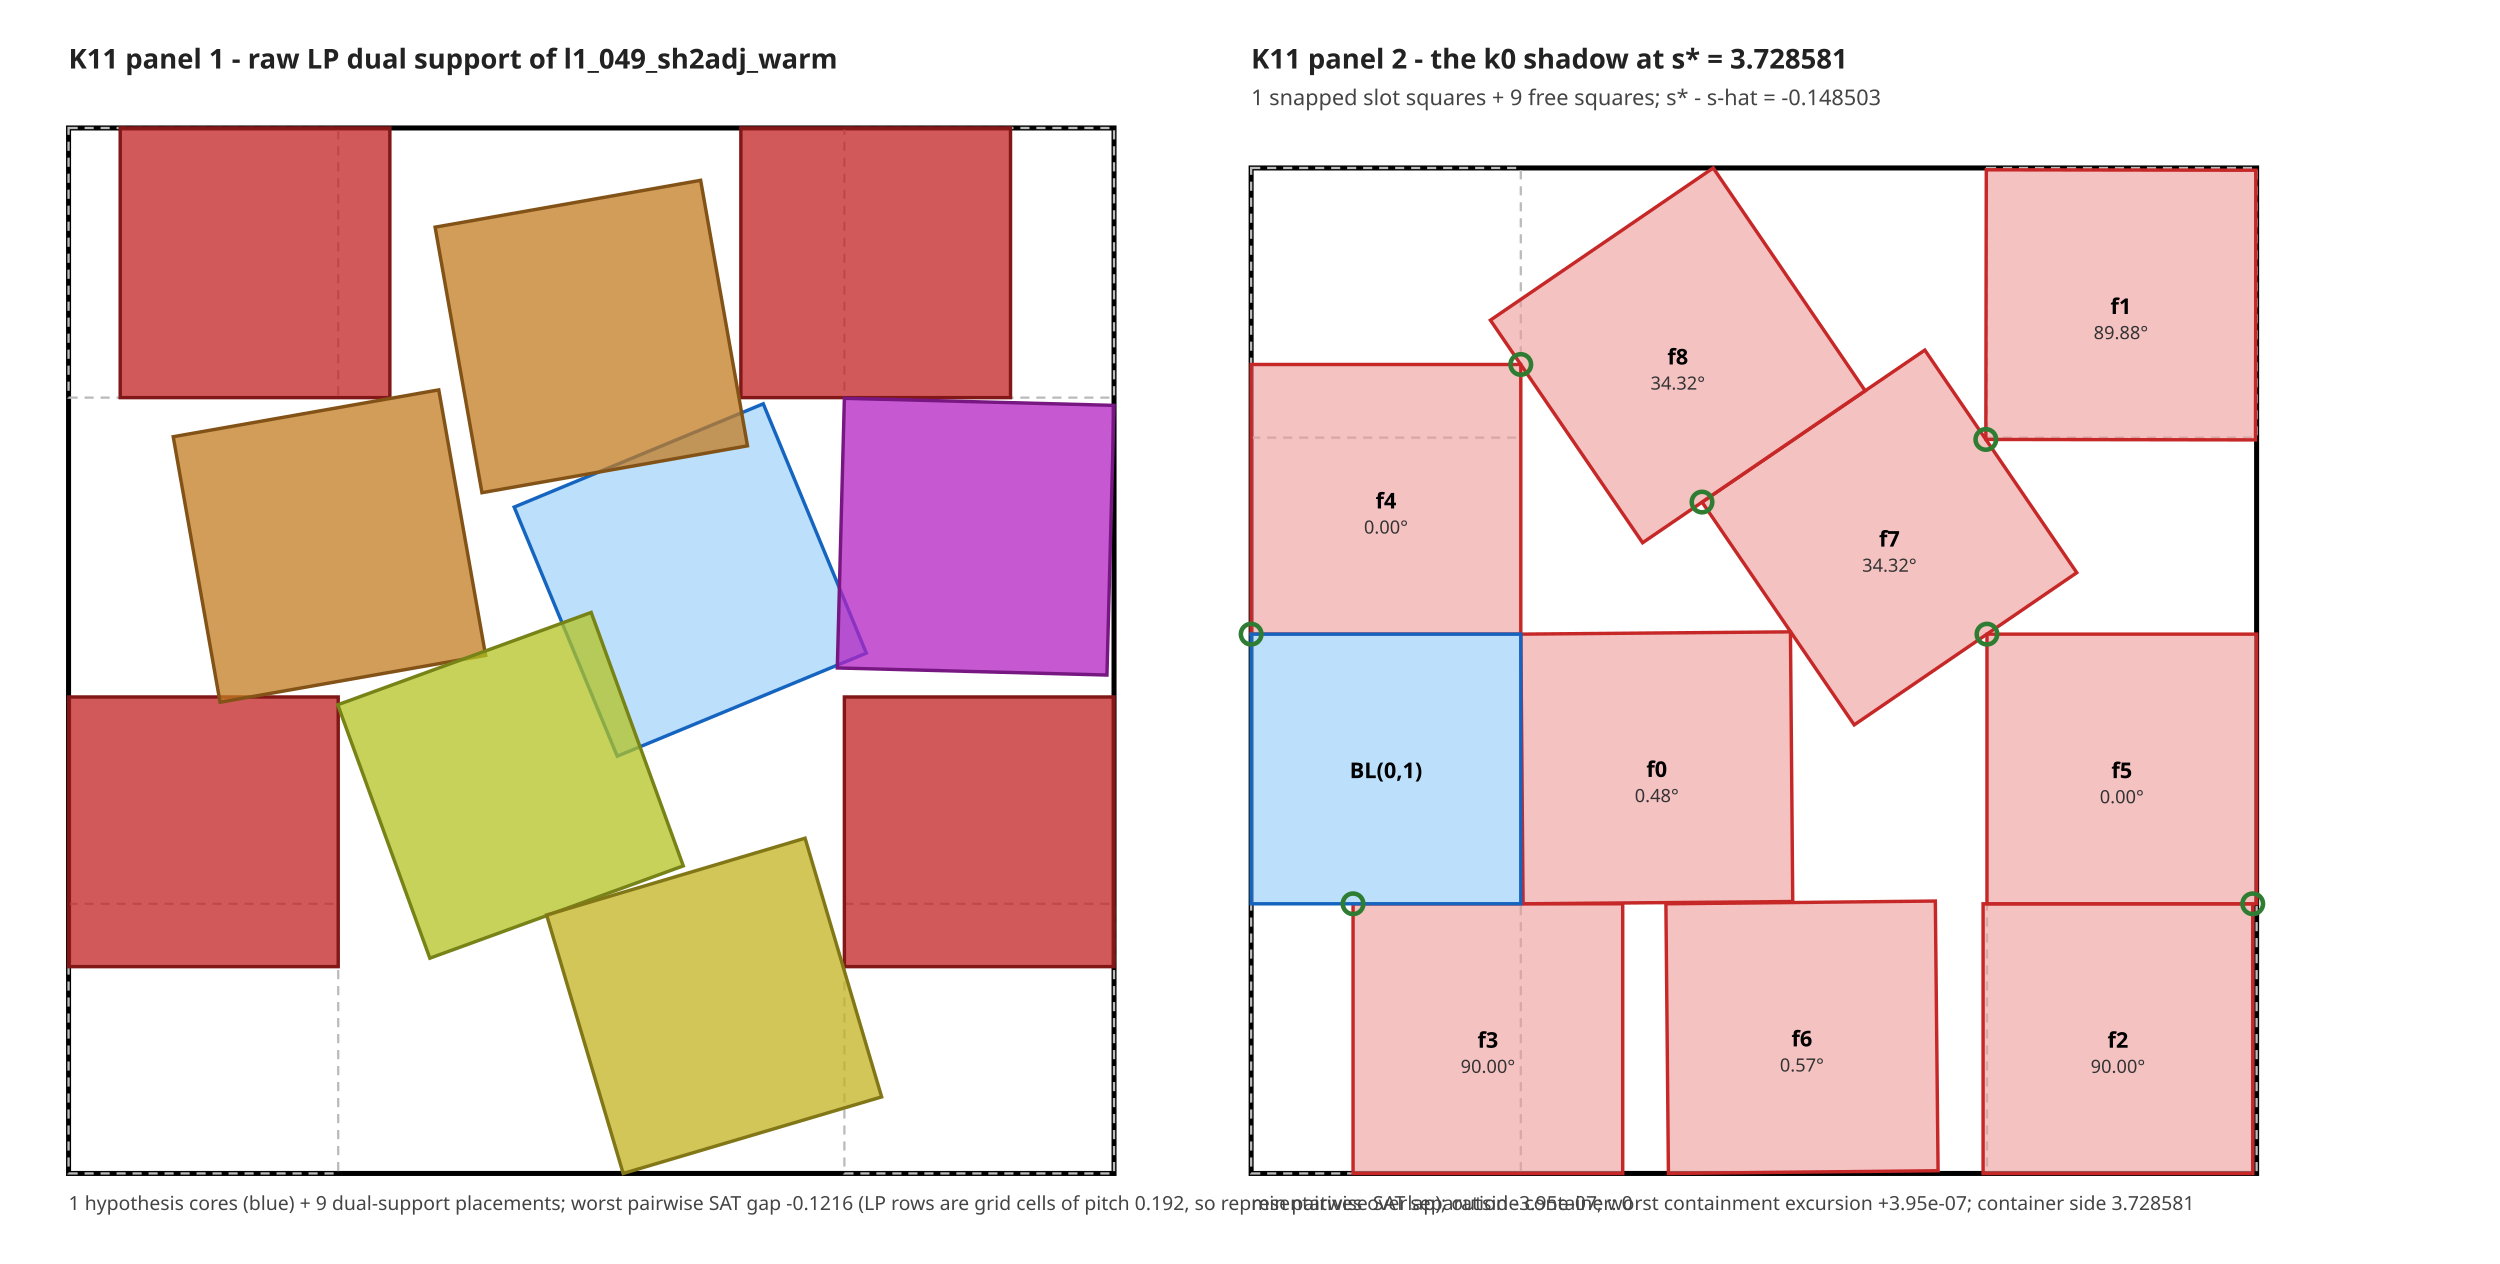
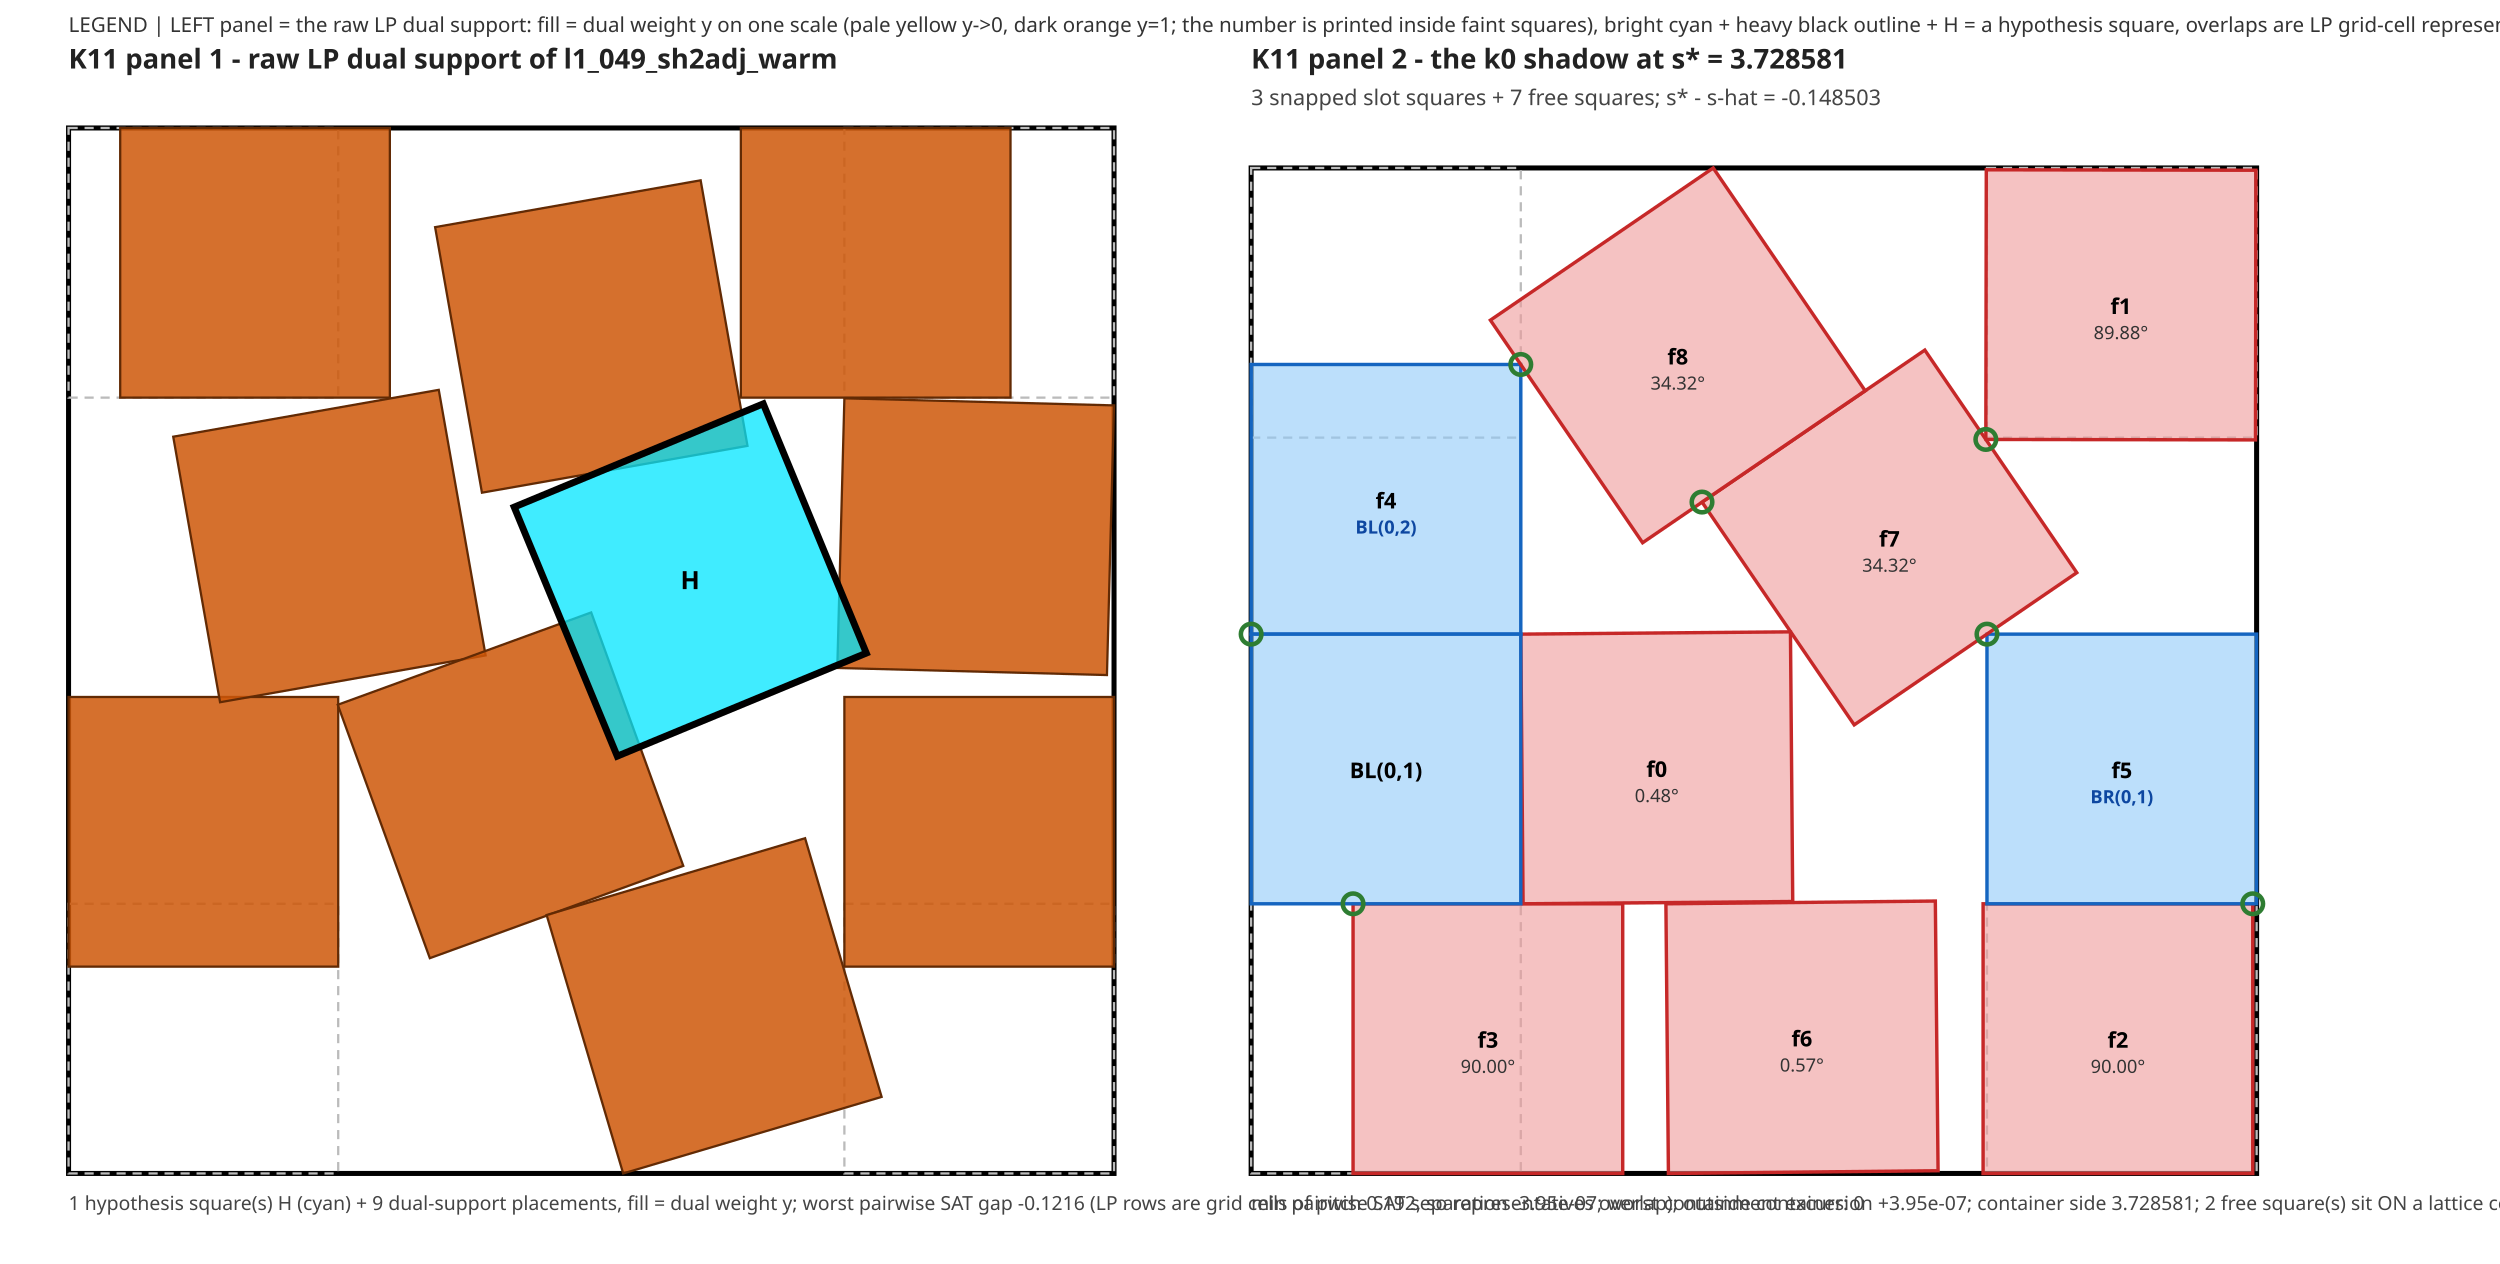
<svg xmlns="http://www.w3.org/2000/svg" width="1094" height="553" font-family="Segoe UI, sans-serif" style="background:#fff">
+   <text x="30.0" y="14.0" font-size="9" fill="#333" text-anchor="start">LEGEND  |  LEFT panel = the raw LP dual support: fill = dual weight y on one scale (pale yellow y-&gt;0, dark orange y=1; the number is printed inside faint squares), bright cyan + heavy black outline + H = a hypothesis square, overlaps are LP grid-cell representatives.  |  RIGHT panel = the minimised packing at s*: blue = slot square (named cell), red = free square (f-index + tilt), green ring = contact at gap &lt; 1e-6.</text>
  <text x="30.0" y="30.0" font-size="12" fill="#222" text-anchor="start" font-weight="bold">K11 panel 1 - raw LP dual support of l1_049_sh2adj_warm</text>
  <rect x="30" y="56.0" width="457.5" height="457.5" fill="none" stroke="#000" stroke-width="2.2" />
  <rect x="30.0" y="395.5" width="118" height="118" fill="none" stroke="#bbb" stroke-width="1" stroke-dasharray="4,3" />
  <rect x="369.5" y="395.5" width="118" height="118" fill="none" stroke="#bbb" stroke-width="1" stroke-dasharray="4,3" />
  <rect x="30.0" y="56.0" width="118" height="118" fill="none" stroke="#bbb" stroke-width="1" stroke-dasharray="4,3" />
  <rect x="369.5" y="56.0" width="118" height="118" fill="none" stroke="#bbb" stroke-width="1" stroke-dasharray="4,3" />
-   <polygon points="270.1,330.9 379.1,285.8 334.0,176.7 225.0,221.9" fill="#90caf9" fill-opacity="0.60" stroke="#1565c0" stroke-width="1.5" />
-   <polygon points="30.0,423.0 148.0,423.0 148.0,305.0 30.0,305.0" fill="hsl(0,70%,45%)" fill-opacity="0.75" stroke="hsl(0,70%,30%)" stroke-width="1.5" />
-   <polygon points="52.6,174.0 170.6,174.0 170.6,56.0 52.6,56.0" fill="hsl(0,70%,45%)" fill-opacity="0.75" stroke="hsl(0,70%,30%)" stroke-width="1.5" />
-   <polygon points="324.2,174.0 442.2,174.0 442.2,56.0 324.2,56.0" fill="hsl(0,70%,45%)" fill-opacity="0.75" stroke="hsl(0,70%,30%)" stroke-width="1.5" />
-   <polygon points="369.5,423.0 487.5,423.0 487.5,305.0 369.5,305.0" fill="hsl(0,70%,45%)" fill-opacity="0.75" stroke="hsl(0,70%,30%)" stroke-width="1.5" />
-   <polygon points="96.3,307.3 212.5,286.8 192.0,170.6 75.8,191.1" fill="hsl(33,70%,45%)" fill-opacity="0.75" stroke="hsl(33,70%,30%)" stroke-width="1.5" />
-   <polygon points="210.9,215.6 327.1,195.1 306.6,78.9 190.4,99.4" fill="hsl(33,70%,45%)" fill-opacity="0.75" stroke="hsl(33,70%,30%)" stroke-width="1.5" />
-   <polygon points="188.1,419.3 299.0,378.9 258.7,268.0 147.8,308.4" fill="hsl(66,70%,45%)" fill-opacity="0.75" stroke="hsl(66,70%,30%)" stroke-width="1.5" />
-   <polygon points="484.4,295.4 487.5,177.4 369.5,174.3 366.4,292.3" fill="hsl(294,70%,45%)" fill-opacity="0.75" stroke="hsl(294,70%,30%)" stroke-width="1.5" />
-   <polygon points="272.7,513.5 385.8,480.0 352.3,366.8 239.2,400.4" fill="hsl(54,70%,45%)" fill-opacity="0.75" stroke="hsl(54,70%,30%)" stroke-width="1.5" />
-   <text x="30.0" y="529.5" font-size="8.5" fill="#444" text-anchor="start">1 hypothesis cores (blue) + 9 dual-support placements; worst pairwise SAT gap -0.1216 (LP rows are grid cells of pitch 0.192, so representatives overlap); outside container: 0</text>
+   <polygon points="30.0,423.0 148.0,423.0 148.0,305.0 30.0,305.0" fill="hsl(24,92%,42%)" fill-opacity="0.85" stroke="hsl(24,92%,20%)" stroke-width="1.0" />
+   <polygon points="52.6,174.0 170.6,174.0 170.6,56.0 52.6,56.0" fill="hsl(24,92%,42%)" fill-opacity="0.85" stroke="hsl(24,92%,20%)" stroke-width="1.0" />
+   <polygon points="324.2,174.0 442.2,174.0 442.2,56.0 324.2,56.0" fill="hsl(24,92%,42%)" fill-opacity="0.85" stroke="hsl(24,92%,20%)" stroke-width="1.0" />
+   <polygon points="369.5,423.0 487.5,423.0 487.5,305.0 369.5,305.0" fill="hsl(24,92%,42%)" fill-opacity="0.85" stroke="hsl(24,92%,20%)" stroke-width="1.0" />
+   <polygon points="96.3,307.3 212.5,286.8 192.0,170.6 75.8,191.1" fill="hsl(24,92%,42%)" fill-opacity="0.85" stroke="hsl(24,92%,20%)" stroke-width="1.0" />
+   <polygon points="210.9,215.6 327.1,195.1 306.6,78.9 190.4,99.4" fill="hsl(24,92%,42%)" fill-opacity="0.85" stroke="hsl(24,92%,20%)" stroke-width="1.0" />
+   <polygon points="188.1,419.3 299.0,378.9 258.7,268.0 147.8,308.4" fill="hsl(24,92%,42%)" fill-opacity="0.85" stroke="hsl(24,92%,20%)" stroke-width="1.0" />
+   <polygon points="484.4,295.4 487.5,177.4 369.5,174.3 366.4,292.3" fill="hsl(24,92%,42%)" fill-opacity="0.85" stroke="hsl(24,92%,20%)" stroke-width="1.0" />
+   <polygon points="272.7,513.5 385.8,480.0 352.3,366.8 239.2,400.4" fill="hsl(24,92%,42%)" fill-opacity="0.85" stroke="hsl(24,92%,20%)" stroke-width="1.0" />
+   <polygon points="270.1,330.9 379.1,285.8 334.0,176.7 225.0,221.9" fill="#00e5ff" fill-opacity="0.75" stroke="#000000" stroke-width="3.0" />
+   <text x="302.0" y="257.8" font-size="11" fill="#000" text-anchor="middle" font-weight="bold">H</text>
+   <text x="30.0" y="529.5" font-size="8.5" fill="#444" text-anchor="start">1 hypothesis square(s) H (cyan) + 9 dual-support placements, fill = dual weight y; worst pairwise SAT gap -0.1216 (LP rows are grid cells of pitch 0.192, so representatives overlap); outside container: 0</text>
  <text x="547.5" y="30.0" font-size="12" fill="#222" text-anchor="start" font-weight="bold">K11 panel 2 - the k0 shadow at s* = 3.728581</text>
-   <text x="547.5" y="46.0" font-size="9.5" fill="#444" text-anchor="start">1 snapped slot squares + 9 free squares; s* - s-hat = -0.148503</text>
+   <text x="547.5" y="46.0" font-size="9.5" fill="#444" text-anchor="start">3 snapped slot squares + 7 free squares; s* - s-hat = -0.148503</text>
  <rect x="547.496" y="73.5" width="440.0" height="440.0" fill="none" stroke="#000" stroke-width="2.2" />
  <rect x="547.5" y="395.5" width="118" height="118" fill="none" stroke="#bbb" stroke-width="1" stroke-dasharray="4,3" />
  <rect x="869.5" y="395.5" width="118" height="118" fill="none" stroke="#bbb" stroke-width="1" stroke-dasharray="4,3" />
  <rect x="547.5" y="73.5" width="118" height="118" fill="none" stroke="#bbb" stroke-width="1" stroke-dasharray="4,3" />
  <rect x="869.5" y="73.5" width="118" height="118" fill="none" stroke="#bbb" stroke-width="1" stroke-dasharray="4,3" />
  <polygon points="666.5,395.5 784.5,394.5 783.5,276.5 665.5,277.5" fill="#ef9a9a" fill-opacity="0.60" stroke="#c62828" stroke-width="1.5" />
  <text x="725.0" y="340.0" font-size="9.5" fill="#000" text-anchor="middle" font-weight="bold">f0</text>
  <text x="725.0" y="351.0" font-size="8" fill="#333" text-anchor="middle">0.48°</text>
  <polygon points="869.0,192.3 987.0,192.5 987.2,74.5 869.2,74.3" fill="#ef9a9a" fill-opacity="0.60" stroke="#c62828" stroke-width="1.5" />
  <text x="928.1" y="137.4" font-size="9.5" fill="#000" text-anchor="middle" font-weight="bold">f1</text>
  <text x="928.1" y="148.4" font-size="8" fill="#333" text-anchor="middle">89.88°</text>
  <polygon points="867.8,513.5 985.8,513.5 985.8,395.5 867.8,395.5" fill="#ef9a9a" fill-opacity="0.60" stroke="#c62828" stroke-width="1.5" />
  <text x="926.8" y="458.5" font-size="9.5" fill="#000" text-anchor="middle" font-weight="bold">f2</text>
  <text x="926.8" y="469.5" font-size="8" fill="#333" text-anchor="middle">90.00°</text>
  <polygon points="592.1,513.5 710.1,513.5 710.1,395.5 592.1,395.5" fill="#ef9a9a" fill-opacity="0.60" stroke="#c62828" stroke-width="1.5" />
  <text x="651.1" y="458.5" font-size="9.5" fill="#000" text-anchor="middle" font-weight="bold">f3</text>
  <text x="651.1" y="469.5" font-size="8" fill="#333" text-anchor="middle">90.00°</text>
-   <polygon points="547.5,277.5 665.5,277.5 665.5,159.5 547.5,159.5" fill="#ef9a9a" fill-opacity="0.60" stroke="#c62828" stroke-width="1.5" />
+   <polygon points="547.5,277.5 665.5,277.5 665.5,159.5 547.5,159.5" fill="#90caf9" fill-opacity="0.60" stroke="#1565c0" stroke-width="1.5" />
  <text x="606.5" y="222.5" font-size="9.5" fill="#000" text-anchor="middle" font-weight="bold">f4</text>
-   <text x="606.5" y="233.5" font-size="8" fill="#333" text-anchor="middle">0.00°</text>
-   <polygon points="869.5,395.5 987.5,395.5 987.5,277.5 869.5,277.5" fill="#ef9a9a" fill-opacity="0.60" stroke="#c62828" stroke-width="1.5" />
+   <text x="606.5" y="233.5" font-size="8" fill="#0d47a1" text-anchor="middle" font-weight="bold">BL(0,2)</text>
+   <polygon points="869.5,395.5 987.5,395.5 987.5,277.5 869.5,277.5" fill="#90caf9" fill-opacity="0.60" stroke="#1565c0" stroke-width="1.5" />
  <text x="928.5" y="340.5" font-size="9.5" fill="#000" text-anchor="middle" font-weight="bold">f5</text>
-   <text x="928.5" y="351.5" font-size="8" fill="#333" text-anchor="middle">0.00°</text>
+   <text x="928.5" y="351.5" font-size="8" fill="#0d47a1" text-anchor="middle" font-weight="bold">BR(0,1)</text>
  <polygon points="730.1,513.5 848.1,512.3 846.9,394.3 729.0,395.5" fill="#ef9a9a" fill-opacity="0.60" stroke="#c62828" stroke-width="1.5" />
  <text x="788.5" y="457.9" font-size="9.5" fill="#000" text-anchor="middle" font-weight="bold">f6</text>
  <text x="788.5" y="468.9" font-size="8" fill="#333" text-anchor="middle">0.57°</text>
  <polygon points="811.4,317.2 908.8,250.6 842.3,153.2 744.8,219.7" fill="#ef9a9a" fill-opacity="0.60" stroke="#c62828" stroke-width="1.5" />
  <text x="826.8" y="239.2" font-size="9.5" fill="#000" text-anchor="middle" font-weight="bold">f7</text>
  <text x="826.8" y="250.2" font-size="8" fill="#333" text-anchor="middle">34.32°</text>
  <polygon points="718.8,237.5 816.2,171.0 749.7,73.5 652.2,140.1" fill="#ef9a9a" fill-opacity="0.60" stroke="#c62828" stroke-width="1.5" />
  <text x="734.2" y="159.5" font-size="9.5" fill="#000" text-anchor="middle" font-weight="bold">f8</text>
  <text x="734.2" y="170.5" font-size="8" fill="#333" text-anchor="middle">34.32°</text>
  <polygon points="547.5,395.5 665.5,395.5 665.5,277.5 547.5,277.5" fill="#90caf9" fill-opacity="0.60" stroke="#1565c0" stroke-width="1.5" />
  <text x="606.5" y="340.5" font-size="9.5" fill="#000" text-anchor="middle" font-weight="bold">BL(0,1)</text>
  <circle cx="869.0" cy="192.3" r="4.5" fill="none" stroke="#2e7d32" stroke-width="2" />
  <circle cx="985.8" cy="395.5" r="4.5" fill="none" stroke="#2e7d32" stroke-width="2" />
  <circle cx="592.1" cy="395.5" r="4.5" fill="none" stroke="#2e7d32" stroke-width="2" />
  <circle cx="665.5" cy="159.5" r="4.5" fill="none" stroke="#2e7d32" stroke-width="2" />
  <circle cx="547.5" cy="277.5" r="4.5" fill="none" stroke="#2e7d32" stroke-width="2" />
  <circle cx="869.5" cy="277.5" r="4.5" fill="none" stroke="#2e7d32" stroke-width="2" />
  <circle cx="744.8" cy="219.7" r="4.5" fill="none" stroke="#2e7d32" stroke-width="2" />
-   <text x="547.5" y="529.5" font-size="8.5" fill="#444" text-anchor="start">min pairwise SAT separation -3.95e-07; worst containment excursion +3.95e-07; container side 3.728581</text>
+   <text x="547.5" y="529.5" font-size="8.5" fill="#444" text-anchor="start">min pairwise SAT separation -3.95e-07; worst containment excursion +3.95e-07; container side 3.728581; 2 free square(s) sit ON a lattice cell and are drawn as slot squares: f4=BL(0,2), f5=BR(0,1)</text>
</svg>
